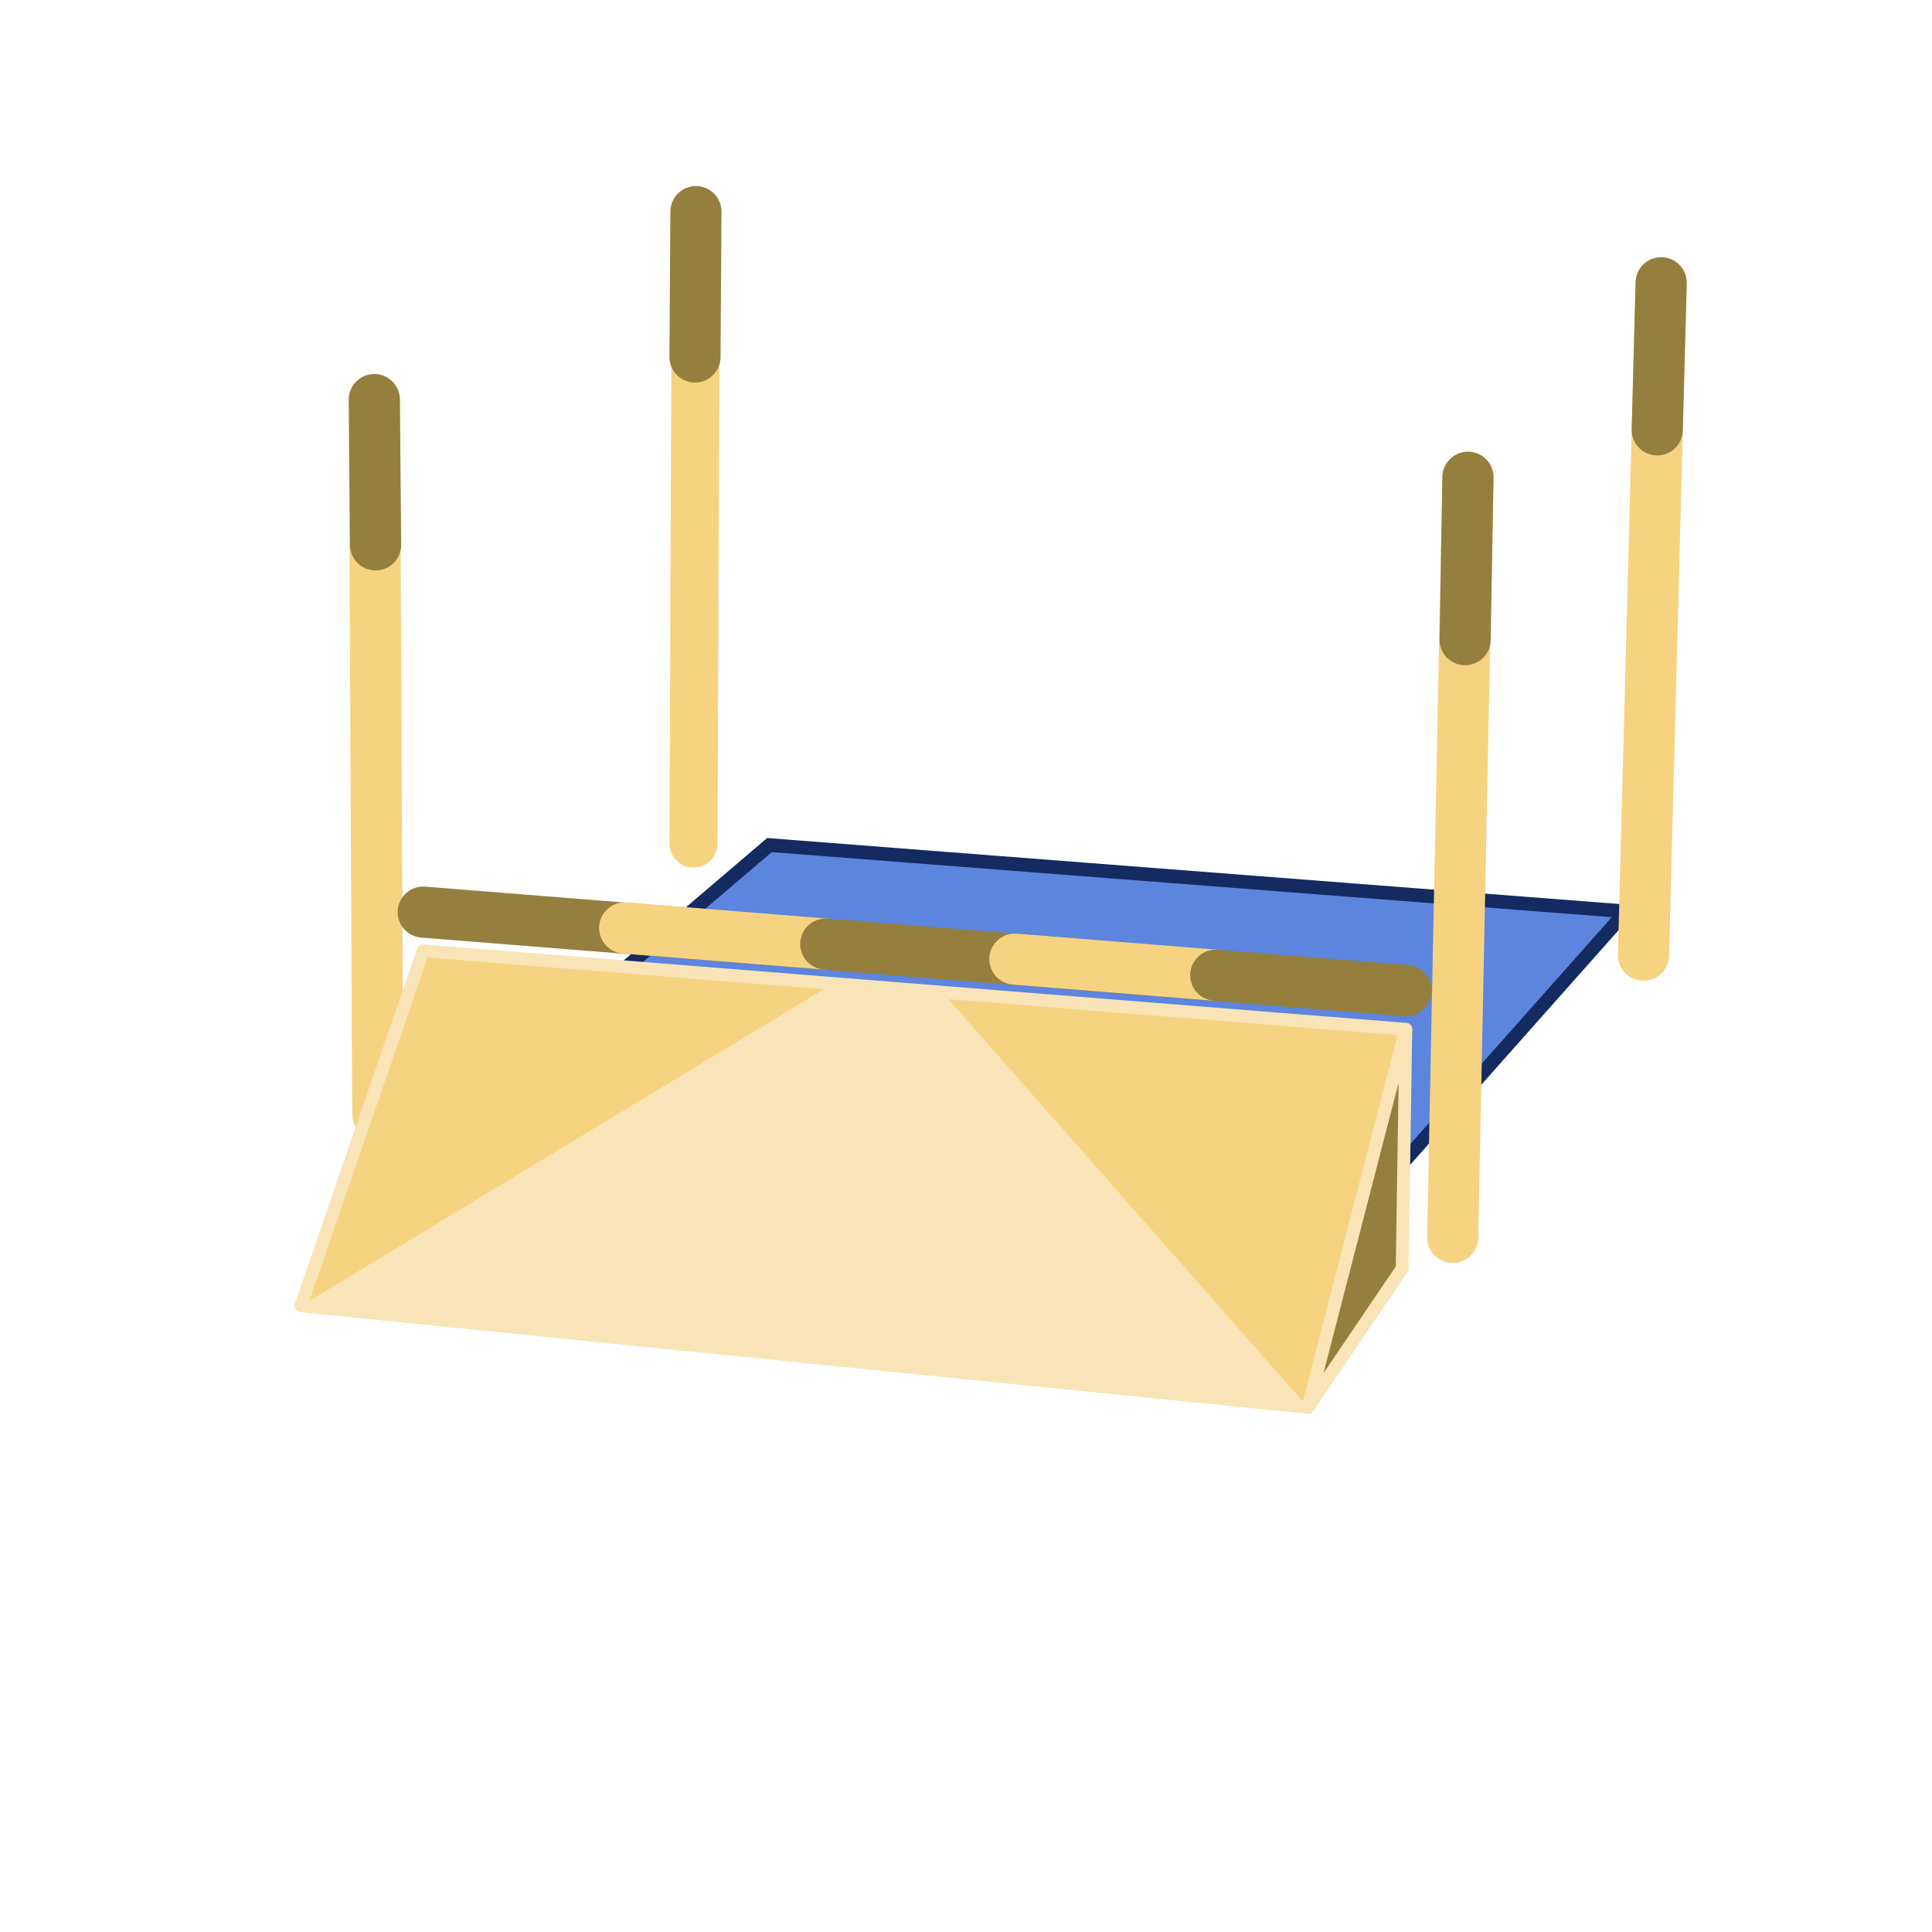
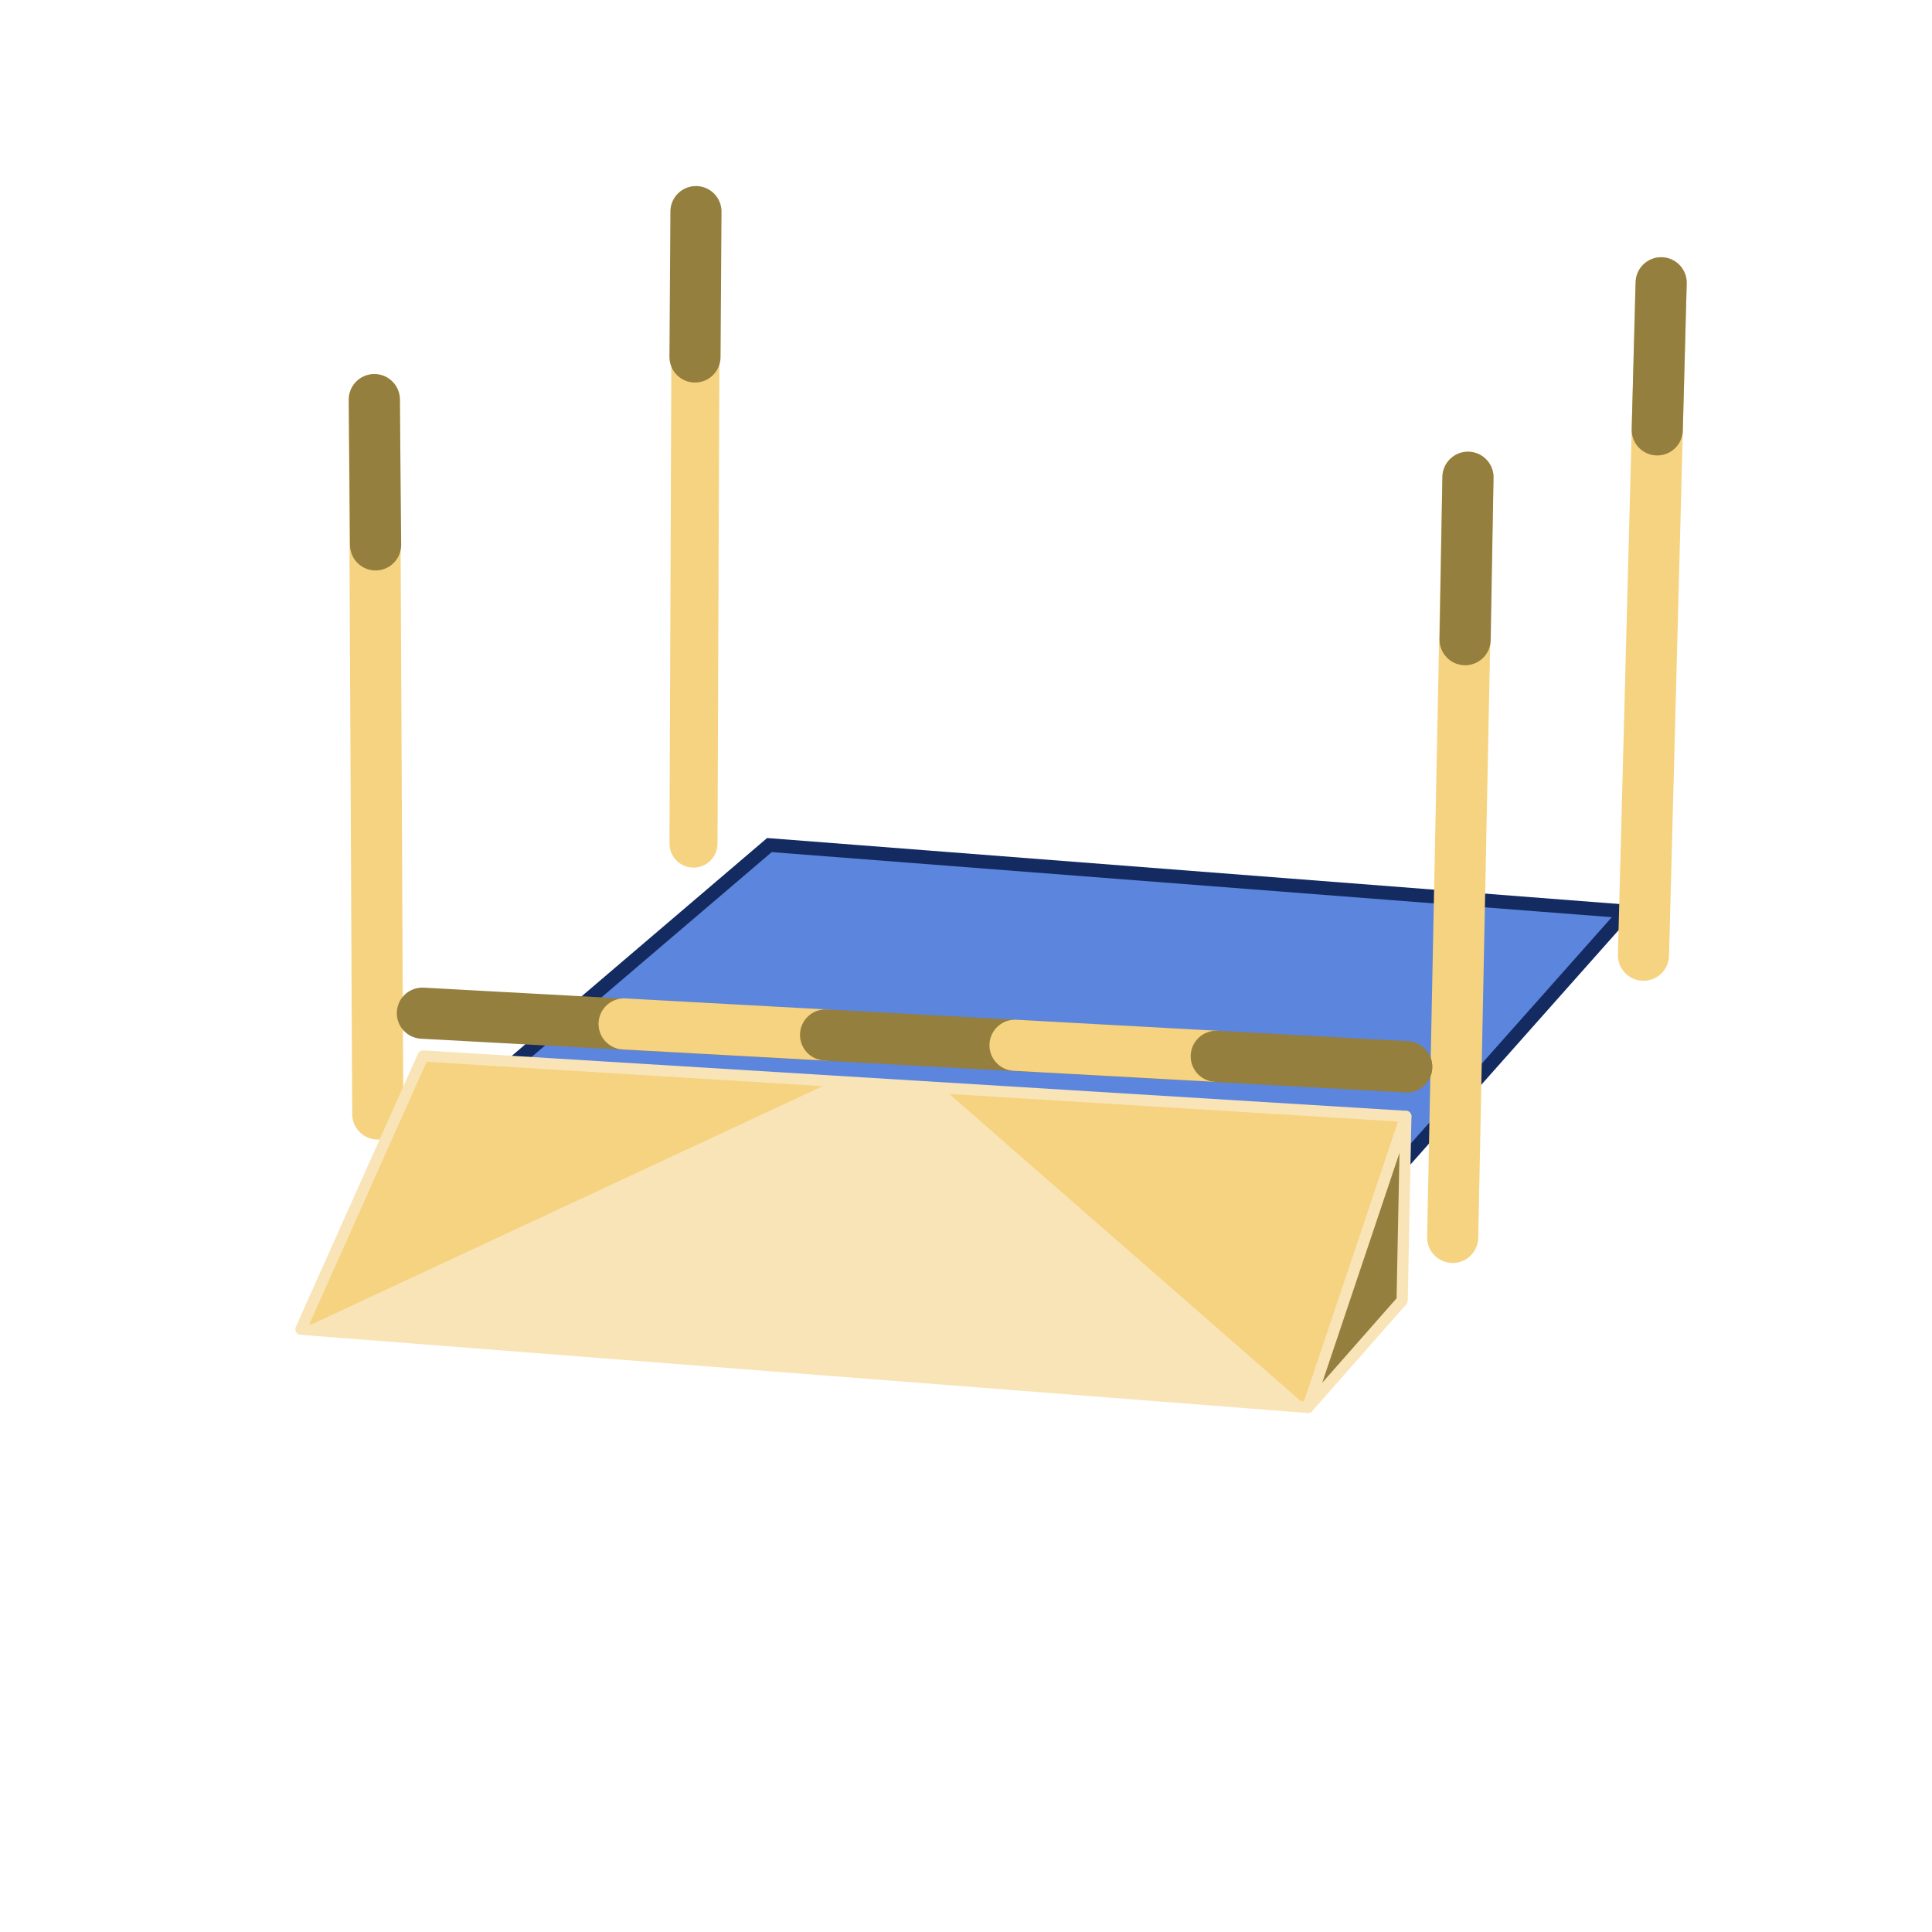
<svg xmlns="http://www.w3.org/2000/svg" width="32px" height="32px" viewBox="0 0 32 32" version="1.1" id="SVGRoot">
  <defs id="defs6482">
    <clipPath clipPathUnits="userSpaceOnUse" id="clipPath3778-1-6-2">
      <rect style="fill:#c5c5c5;fill-opacity:1;stroke-width:0.265" id="rect3780-77-3-6" width="4.995" height="2.907" x="58.082" y="190.468" transform="rotate(-45)" />
    </clipPath>
    <marker style="overflow:visible" id="marker16295" refX="0" refY="0" orient="auto">
      <path transform="matrix(0.3,0,0,0.3,-0.69,0)" d="M 8.719,4.034 -2.207,0.016 8.719,-4.002 c -1.745,2.372 -1.735,5.617 -6e-7,8.035 z" style="fill:#5c85de;fill-opacity:1;fill-rule:evenodd;stroke:#5c85de;stroke-width:0.625;stroke-linejoin:round;stroke-opacity:1" id="path16293" />
    </marker>
    <marker style="overflow:visible" id="marker16295-2" refX="0" refY="0" orient="auto">
      <path transform="matrix(0.3,0,0,0.3,-0.69,0)" d="M 8.719,4.034 -2.207,0.016 8.719,-4.002 c -1.745,2.372 -1.735,5.617 -6e-7,8.035 z" style="fill:#5c85de;fill-opacity:1;fill-rule:evenodd;stroke:#5c85de;stroke-width:0.625;stroke-linejoin:round;stroke-opacity:1" id="path16293-0" />
    </marker>
    <clipPath clipPathUnits="userSpaceOnUse" id="clipPath3778-1-4-8-9">
      <rect style="fill:#c5c5c5;fill-opacity:1;stroke-width:0.265" id="rect3780-77-4-3-4" width="4.995" height="2.907" x="58.082" y="190.468" transform="rotate(-45)" />
    </clipPath>
    <clipPath clipPathUnits="userSpaceOnUse" id="clipPath3778-1-3-4-9">
      <rect style="fill:#c5c5c5;fill-opacity:1;stroke-width:0.265" id="rect3780-77-1-4-1" width="4.995" height="2.907" x="58.082" y="190.468" transform="rotate(-45)" />
    </clipPath>
    <clipPath clipPathUnits="userSpaceOnUse" id="clipPath3778-4">
      <rect style="fill:#c5c5c5;fill-opacity:1;stroke-width:0.265" id="rect3780-9" width="4.995" height="2.907" x="58.082" y="190.468" transform="rotate(-45)" />
    </clipPath>
    <clipPath clipPathUnits="userSpaceOnUse" id="clipPath3778">
      <rect style="fill:#c5c5c5;fill-opacity:1;stroke-width:0.265" id="rect3780" width="4.995" height="2.907" x="58.082" y="190.468" transform="rotate(-45)" />
    </clipPath>
    <clipPath clipPathUnits="userSpaceOnUse" id="clipPath6136-7">
      <circle style="opacity:1;fill:#64562a;fill-opacity:1;stroke:none;stroke-width:0.1;stroke-linecap:round;stroke-miterlimit:4;stroke-dasharray:none;stroke-opacity:1" id="circle6138-8" cx="182.935" cy="85.151" r="1.59" />
    </clipPath>
    <clipPath clipPathUnits="userSpaceOnUse" id="clipPath6136">
      <circle style="opacity:1;fill:#64562a;fill-opacity:1;stroke:none;stroke-width:0.1;stroke-linecap:round;stroke-miterlimit:4;stroke-dasharray:none;stroke-opacity:1" id="circle6138" cx="182.935" cy="85.151" r="1.59" />
    </clipPath>
    <clipPath clipPathUnits="userSpaceOnUse" id="clipPath3778-1">
      <rect style="fill:#c5c5c5;fill-opacity:1;stroke-width:0.265" id="rect3780-77" width="4.995" height="2.907" x="58.082" y="190.468" transform="rotate(-45)" />
    </clipPath>
    <clipPath clipPathUnits="userSpaceOnUse" id="clipPath3778-1-0">
      <rect style="fill:#c5c5c5;fill-opacity:1;stroke-width:0.265" id="rect3780-77-0" width="4.995" height="2.907" x="58.082" y="190.468" transform="rotate(-45)" />
    </clipPath>
    <clipPath clipPathUnits="userSpaceOnUse" id="clipPath3778-1-6">
      <rect style="fill:#c5c5c5;fill-opacity:1;stroke-width:0.265" id="rect3780-77-3" width="4.995" height="2.907" x="58.082" y="190.468" transform="rotate(-45)" />
    </clipPath>
    <clipPath clipPathUnits="userSpaceOnUse" id="clipPath3778-3-5-1">
      <rect style="fill:#c5c5c5;fill-opacity:1;stroke-width:0.265" id="rect3780-7-3-2" width="4.995" height="2.907" x="58.082" y="190.468" transform="rotate(-45)" />
    </clipPath>
    <clipPath clipPathUnits="userSpaceOnUse" id="clipPath3778-8">
      <rect style="fill:#c5c5c5;fill-opacity:1;stroke-width:0.265" id="rect3780-4" width="4.995" height="2.907" x="58.082" y="190.468" transform="rotate(-45)" />
    </clipPath>
    <clipPath clipPathUnits="userSpaceOnUse" id="clipPath3778-3">
      <rect style="fill:#c5c5c5;fill-opacity:1;stroke-width:0.265" id="rect3780-7" width="4.995" height="2.907" x="58.082" y="190.468" transform="rotate(-45)" />
    </clipPath>
    <clipPath clipPathUnits="userSpaceOnUse" id="clipPath3778-3-3">
      <rect style="fill:#c5c5c5;fill-opacity:1;stroke-width:0.265" id="rect3780-7-9" width="4.995" height="2.907" x="58.082" y="190.468" transform="rotate(-45)" />
    </clipPath>
    <clipPath clipPathUnits="userSpaceOnUse" id="clipPath6937">
      <g id="g6949">
        <path style="opacity:0.5;fill:#f6d380;fill-opacity:1;stroke:none;stroke-width:0.265px;stroke-linecap:butt;stroke-linejoin:miter;stroke-opacity:1" d="m 195.233,100.06 -0.175,0.421 -0.006,0.152 -4.806,-1.052 0.029,-0.134 0.316,-0.304 z" id="path6939" />
        <path style="opacity:0.5;fill:#f6d380;fill-opacity:1;stroke:none;stroke-width:0.265px;stroke-linecap:butt;stroke-linejoin:miter;stroke-opacity:1" d="m 194.575,100.963 -0.263,0.547 -0.018,0.208 -4.733,-1.342 0.029,-0.149 0.38,-0.383 z" id="path6941" />
        <path style="opacity:0.5;fill:#f6d380;fill-opacity:1;stroke:none;stroke-width:0.265px;stroke-linecap:butt;stroke-linejoin:miter;stroke-opacity:1" d="m 195.797,99.183 -0.155,0.38 -0.018,0.155 -4.835,-0.807 0.031,-0.127 0.262,-0.275 z" id="path6943" />
        <path style="opacity:0.5;fill:#f6d380;fill-opacity:1;stroke:none;stroke-width:0.265px;stroke-linecap:butt;stroke-linejoin:miter;stroke-opacity:1" d="m 196.268,98.549 -0.129,0.336 -0.009,0.086 -4.858,-0.668 0.028,-0.117 0.234,-0.205 z" id="path6945" />
        <path style="opacity:0.5;fill:#f6d380;fill-opacity:1;stroke:none;stroke-width:0.265px;stroke-linecap:butt;stroke-linejoin:miter;stroke-opacity:1" d="m 196.626,97.916 -0.072,0.269 -0.006,0.102 -4.891,-0.503 0.007,-0.101 0.203,-0.181 z" id="path6947" />
      </g>
    </clipPath>
    <clipPath clipPathUnits="userSpaceOnUse" id="clipPath3778-1-4-2">
      <rect style="fill:#c5c5c5;fill-opacity:1;stroke-width:0.265" id="rect3780-77-4-9" width="4.995" height="2.907" x="58.082" y="190.468" transform="rotate(-45)" />
    </clipPath>
    <clipPath clipPathUnits="userSpaceOnUse" id="clipPath3778-3-5-2">
      <rect style="fill:#c5c5c5;fill-opacity:1;stroke-width:0.265" id="rect3780-7-3-5" width="4.995" height="2.907" x="58.082" y="190.468" transform="rotate(-45)" />
    </clipPath>
    <clipPath clipPathUnits="userSpaceOnUse" id="clipPath3778-1-0-1">
      <rect style="fill:#c5c5c5;fill-opacity:1;stroke-width:0.265" id="rect3780-77-0-5" width="4.995" height="2.907" x="58.082" y="190.468" transform="rotate(-45)" />
    </clipPath>
    <clipPath clipPathUnits="userSpaceOnUse" id="clipPath3778-3-5-2-2-8">
      <rect style="fill:#c5c5c5;fill-opacity:1;stroke-width:0.265" id="rect3780-7-3-5-2-4" width="4.995" height="2.907" x="58.082" y="190.468" transform="rotate(-45)" />
    </clipPath>
    <clipPath clipPathUnits="userSpaceOnUse" id="clipPath3778-3-5-2-2-8-7">
      <rect style="fill:#c5c5c5;fill-opacity:1;stroke-width:0.265" id="rect3780-7-3-5-2-4-5" width="4.995" height="2.907" x="58.082" y="190.468" transform="rotate(-45)" />
    </clipPath>
    <clipPath clipPathUnits="userSpaceOnUse" id="clipPath12080">
      <path style="fill:#f6d380;fill-opacity:1;stroke:none;stroke-width:0.05;stroke-linecap:butt;stroke-linejoin:miter;stroke-miterlimit:4;stroke-dasharray:none;stroke-opacity:1" d="m 398.989,130.107 3.845,0.307 -0.383,1.48 -3.941,-0.398 z" id="path12082" />
    </clipPath>
    <clipPath clipPathUnits="userSpaceOnUse" id="clipPath3778-3-5-2-2-8-0">
      <rect style="fill:#c5c5c5;fill-opacity:1;stroke-width:0.265" id="rect3780-7-3-5-2-4-4" width="4.995" height="2.907" x="58.082" y="190.468" transform="rotate(-45)" />
    </clipPath>
  </defs>
  <g id="layer1">
    <path style="display:inline;fill:#5c85de;fill-opacity:1;stroke:#132b61;stroke-width:0.227;stroke-linecap:butt;stroke-linejoin:miter;stroke-miterlimit:4;stroke-dasharray:none;stroke-opacity:1" d="M 7.507,18.465 22.478,20.112 26.933,15.096 12.744,13.997 Z" id="path10440" />
    <path style="display:inline;fill:none;stroke:#f6d380;stroke-width:0.847;stroke-linecap:round;stroke-linejoin:miter;stroke-miterlimit:4;stroke-dasharray:none;stroke-opacity:1" d="m 6.2,6.619 0.057,11.832 v 0" id="path6316-0" />
    <path style="display:inline;fill:none;stroke:#f6d380;stroke-width:0.847;stroke-linecap:round;stroke-linejoin:miter;stroke-miterlimit:4;stroke-dasharray:none;stroke-opacity:1" d="M 24.314,7.905 24.061,20.495 v 0" id="path6316-3-6" />
    <path style="display:inline;fill:none;stroke:#f6d380;stroke-width:0.847;stroke-linecap:round;stroke-linejoin:miter;stroke-miterlimit:4;stroke-dasharray:none;stroke-opacity:1" d="M 27.514,4.684 27.221,15.821 v 0" id="path6316-3-6-2" />
-     <g style="display:inline" id="g10520" transform="matrix(4.233069,0,0,4.233069,-1681.938,-532.7661)">
+     <g style="display:inline" id="g10520" transform="matrix(4.231724,-0.1067046,0.1067046,4.231724,-1695.226,-488.344)">
      <path id="path6369-8" d="m 402.834,129.734 -3.845,-0.307" style="fill:none;stroke:#947f3e;stroke-width:0.2;stroke-linecap:round;stroke-linejoin:miter;stroke-miterlimit:4;stroke-dasharray:none;stroke-opacity:1" />
      <path id="path6371-0" d="m 399.777,129.489 0.786,0.063" style="fill:none;stroke:#f6d380;stroke-width:0.2;stroke-linecap:round;stroke-linejoin:miter;stroke-miterlimit:4;stroke-dasharray:none;stroke-opacity:1" />
      <path id="path6371-5-4-9" d="m 400.564,129.552 0.786,0.063" style="fill:none;stroke:#947f3e;stroke-width:0.2;stroke-linecap:round;stroke-linejoin:miter;stroke-miterlimit:4;stroke-dasharray:none;stroke-opacity:1" />
      <path id="path6371-5-7" d="m 401.304,129.611 0.786,0.063" style="fill:none;stroke:#f6d380;stroke-width:0.2;stroke-linecap:round;stroke-linejoin:miter;stroke-miterlimit:4;stroke-dasharray:none;stroke-opacity:1" />
      <path id="path6371-5-4-0-5" d="m 402.09,129.674 0.744,0.06" style="fill:none;stroke:#947f3e;stroke-width:0.2;stroke-linecap:round;stroke-linejoin:miter;stroke-miterlimit:4;stroke-dasharray:none;stroke-opacity:1" />
    </g>
-     <path style="display:inline;fill:#f6d380;fill-opacity:1;stroke:#f9e4b7;stroke-width:0.212;stroke-linecap:round;stroke-linejoin:round;stroke-miterlimit:4;stroke-dasharray:none;stroke-opacity:1" d="M 7.008,15.748 23.285,17.048 21.665,23.311 4.984,21.628 Z" id="path10524" />
-     <path style="display:inline;fill:#f9e4b7;fill-opacity:1;stroke:none;stroke-width:0.278px;stroke-linecap:butt;stroke-linejoin:miter;stroke-opacity:1" d="m 398.511,131.497 2.341,-1.418 1.599,1.815 z" id="path6858-1" clip-path="url(#clipPath12080)" transform="matrix(4.233069,0,0,4.233069,-1681.938,-535.0061)" />
-     <path style="display:inline;fill:#947f3e;fill-opacity:1;stroke:#f9e4b7;stroke-width:0.212;stroke-linecap:round;stroke-linejoin:round;stroke-miterlimit:4;stroke-dasharray:none;stroke-opacity:1" d="m 23.285,17.048 -1.62,6.263 1.559,-2.301 z" id="path12063" />
+     <path style="display:inline;fill:#f6d380;fill-opacity:1;stroke:#f9e4b7;stroke-width:0.186;stroke-linecap:round;stroke-linejoin:round;stroke-miterlimit:4;stroke-dasharray:none;stroke-opacity:1" d="M 7.008,17.49 23.285,18.491 21.665,23.311 4.984,22.016 Z" id="path10524" />
+     <path style="display:inline;fill:#f9e4b7;fill-opacity:1;stroke:none;stroke-width:0.278px;stroke-linecap:butt;stroke-linejoin:miter;stroke-opacity:1" d="m 398.511,131.497 2.341,-1.418 1.599,1.815 z" id="path6858-1" clip-path="url(#clipPath12080)" transform="matrix(4.233069,0,0,3.257777,-1681.938,-406.3708)" />
+     <path style="display:inline;fill:#947f3e;fill-opacity:1;stroke:#f9e4b7;stroke-width:0.186;stroke-linecap:round;stroke-linejoin:round;stroke-miterlimit:4;stroke-dasharray:none;stroke-opacity:1" d="m 23.285,18.491 -1.62,4.82 1.559,-1.771 z" id="path12063" />
    <path style="display:inline;fill:none;stroke:#947f3e;stroke-width:0.847;stroke-linecap:round;stroke-linejoin:miter;stroke-miterlimit:4;stroke-dasharray:none;stroke-opacity:1" d="m 6.2,6.619 0.021,2.406" id="path12099" />
    <g style="display:inline" id="g12343" transform="matrix(4.225623,0.2509596,-0.2509596,4.225623,-1646.724,-634.4458)">
      <path id="path6316-0-4" d="m 399.983,127.217 0.137,2.469 v 0" style="fill:none;stroke:#f6d380;stroke-width:0.188;stroke-linecap:round;stroke-linejoin:miter;stroke-miterlimit:4;stroke-dasharray:none;stroke-opacity:1" />
      <path id="path12099-3" d="m 399.983,127.217 0.03,0.568" style="fill:none;stroke:#947f3e;stroke-width:0.2;stroke-linecap:round;stroke-linejoin:miter;stroke-miterlimit:4;stroke-dasharray:none;stroke-opacity:1" />
    </g>
    <path style="display:inline;fill:none;stroke:#947f3e;stroke-width:0.847;stroke-linecap:round;stroke-linejoin:miter;stroke-miterlimit:4;stroke-dasharray:none;stroke-opacity:1" d="M 24.314,7.905 24.267,10.595" id="path12099-9" />
    <path style="display:inline;fill:none;stroke:#947f3e;stroke-width:0.847;stroke-linecap:round;stroke-linejoin:miter;stroke-miterlimit:4;stroke-dasharray:none;stroke-opacity:1" d="M 27.514,4.684 27.449,7.12" id="path12099-5" />
  </g>
</svg>
